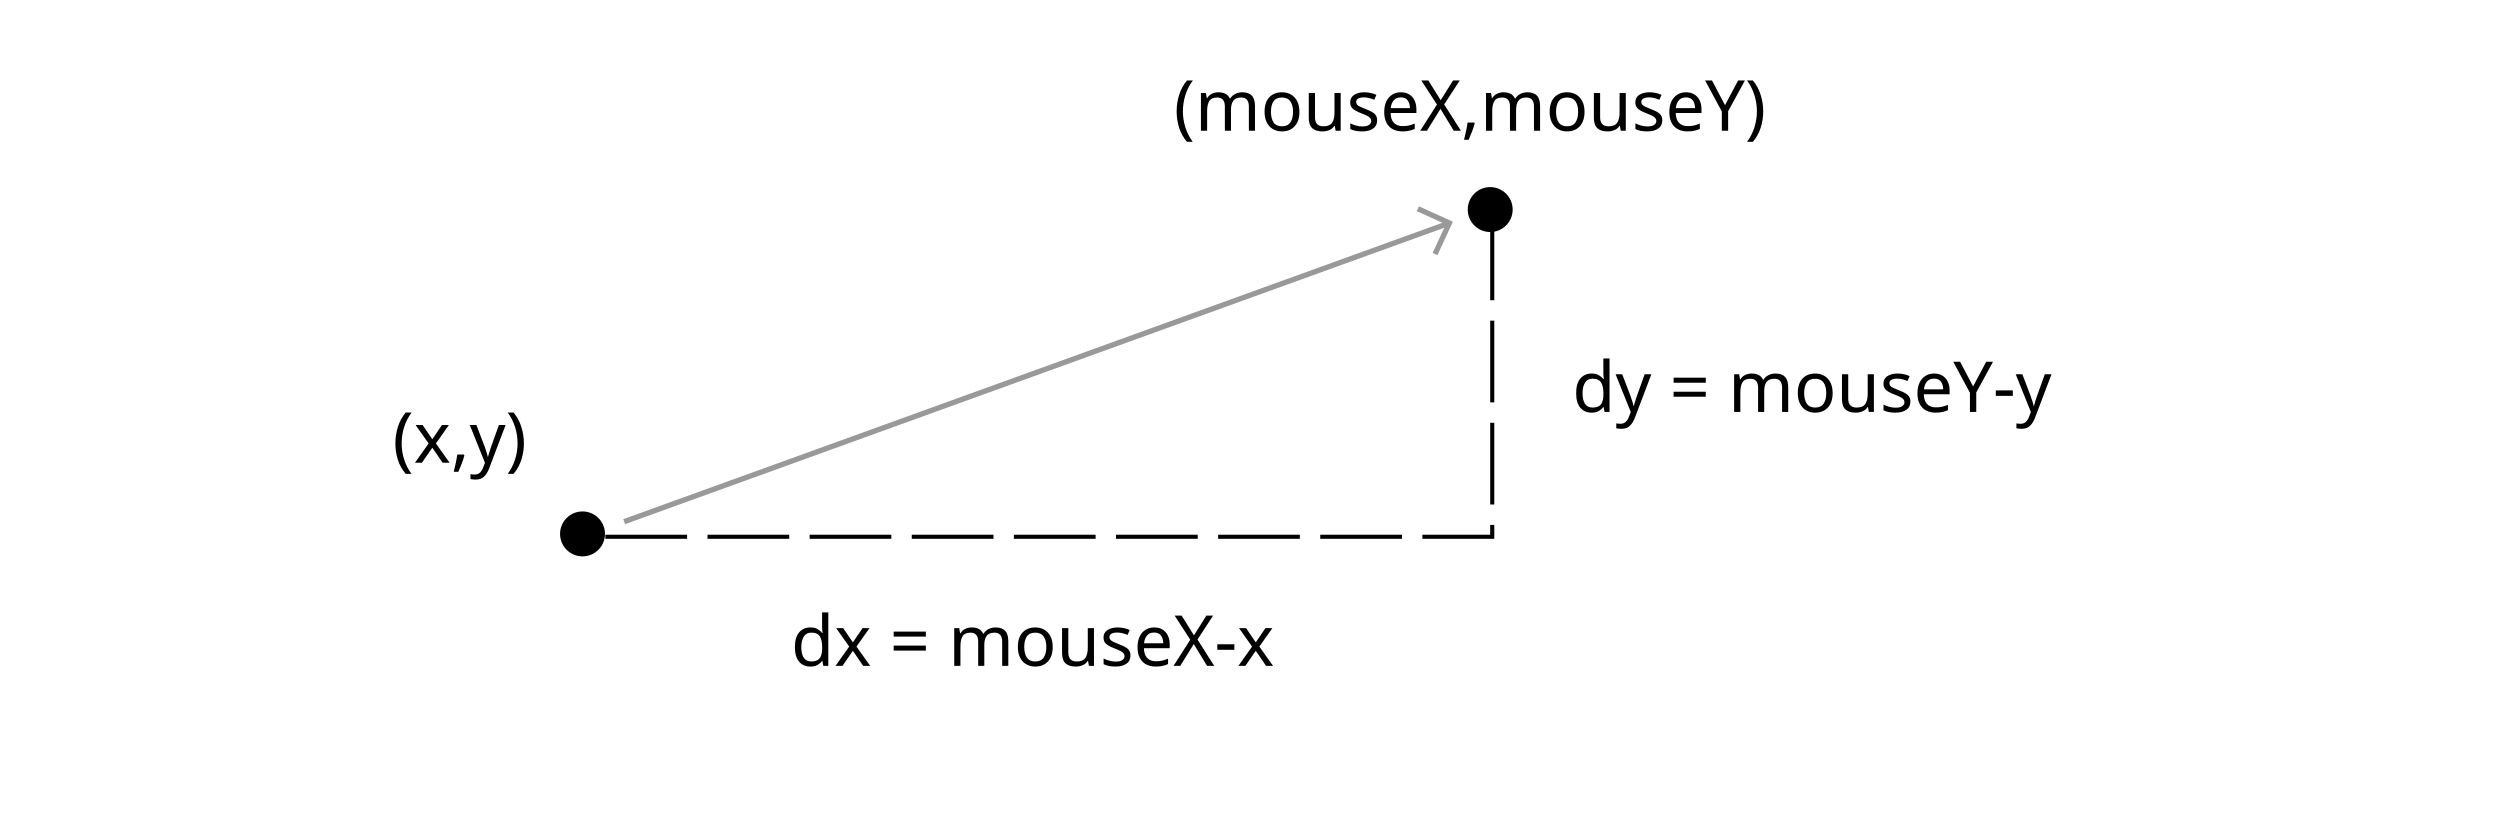
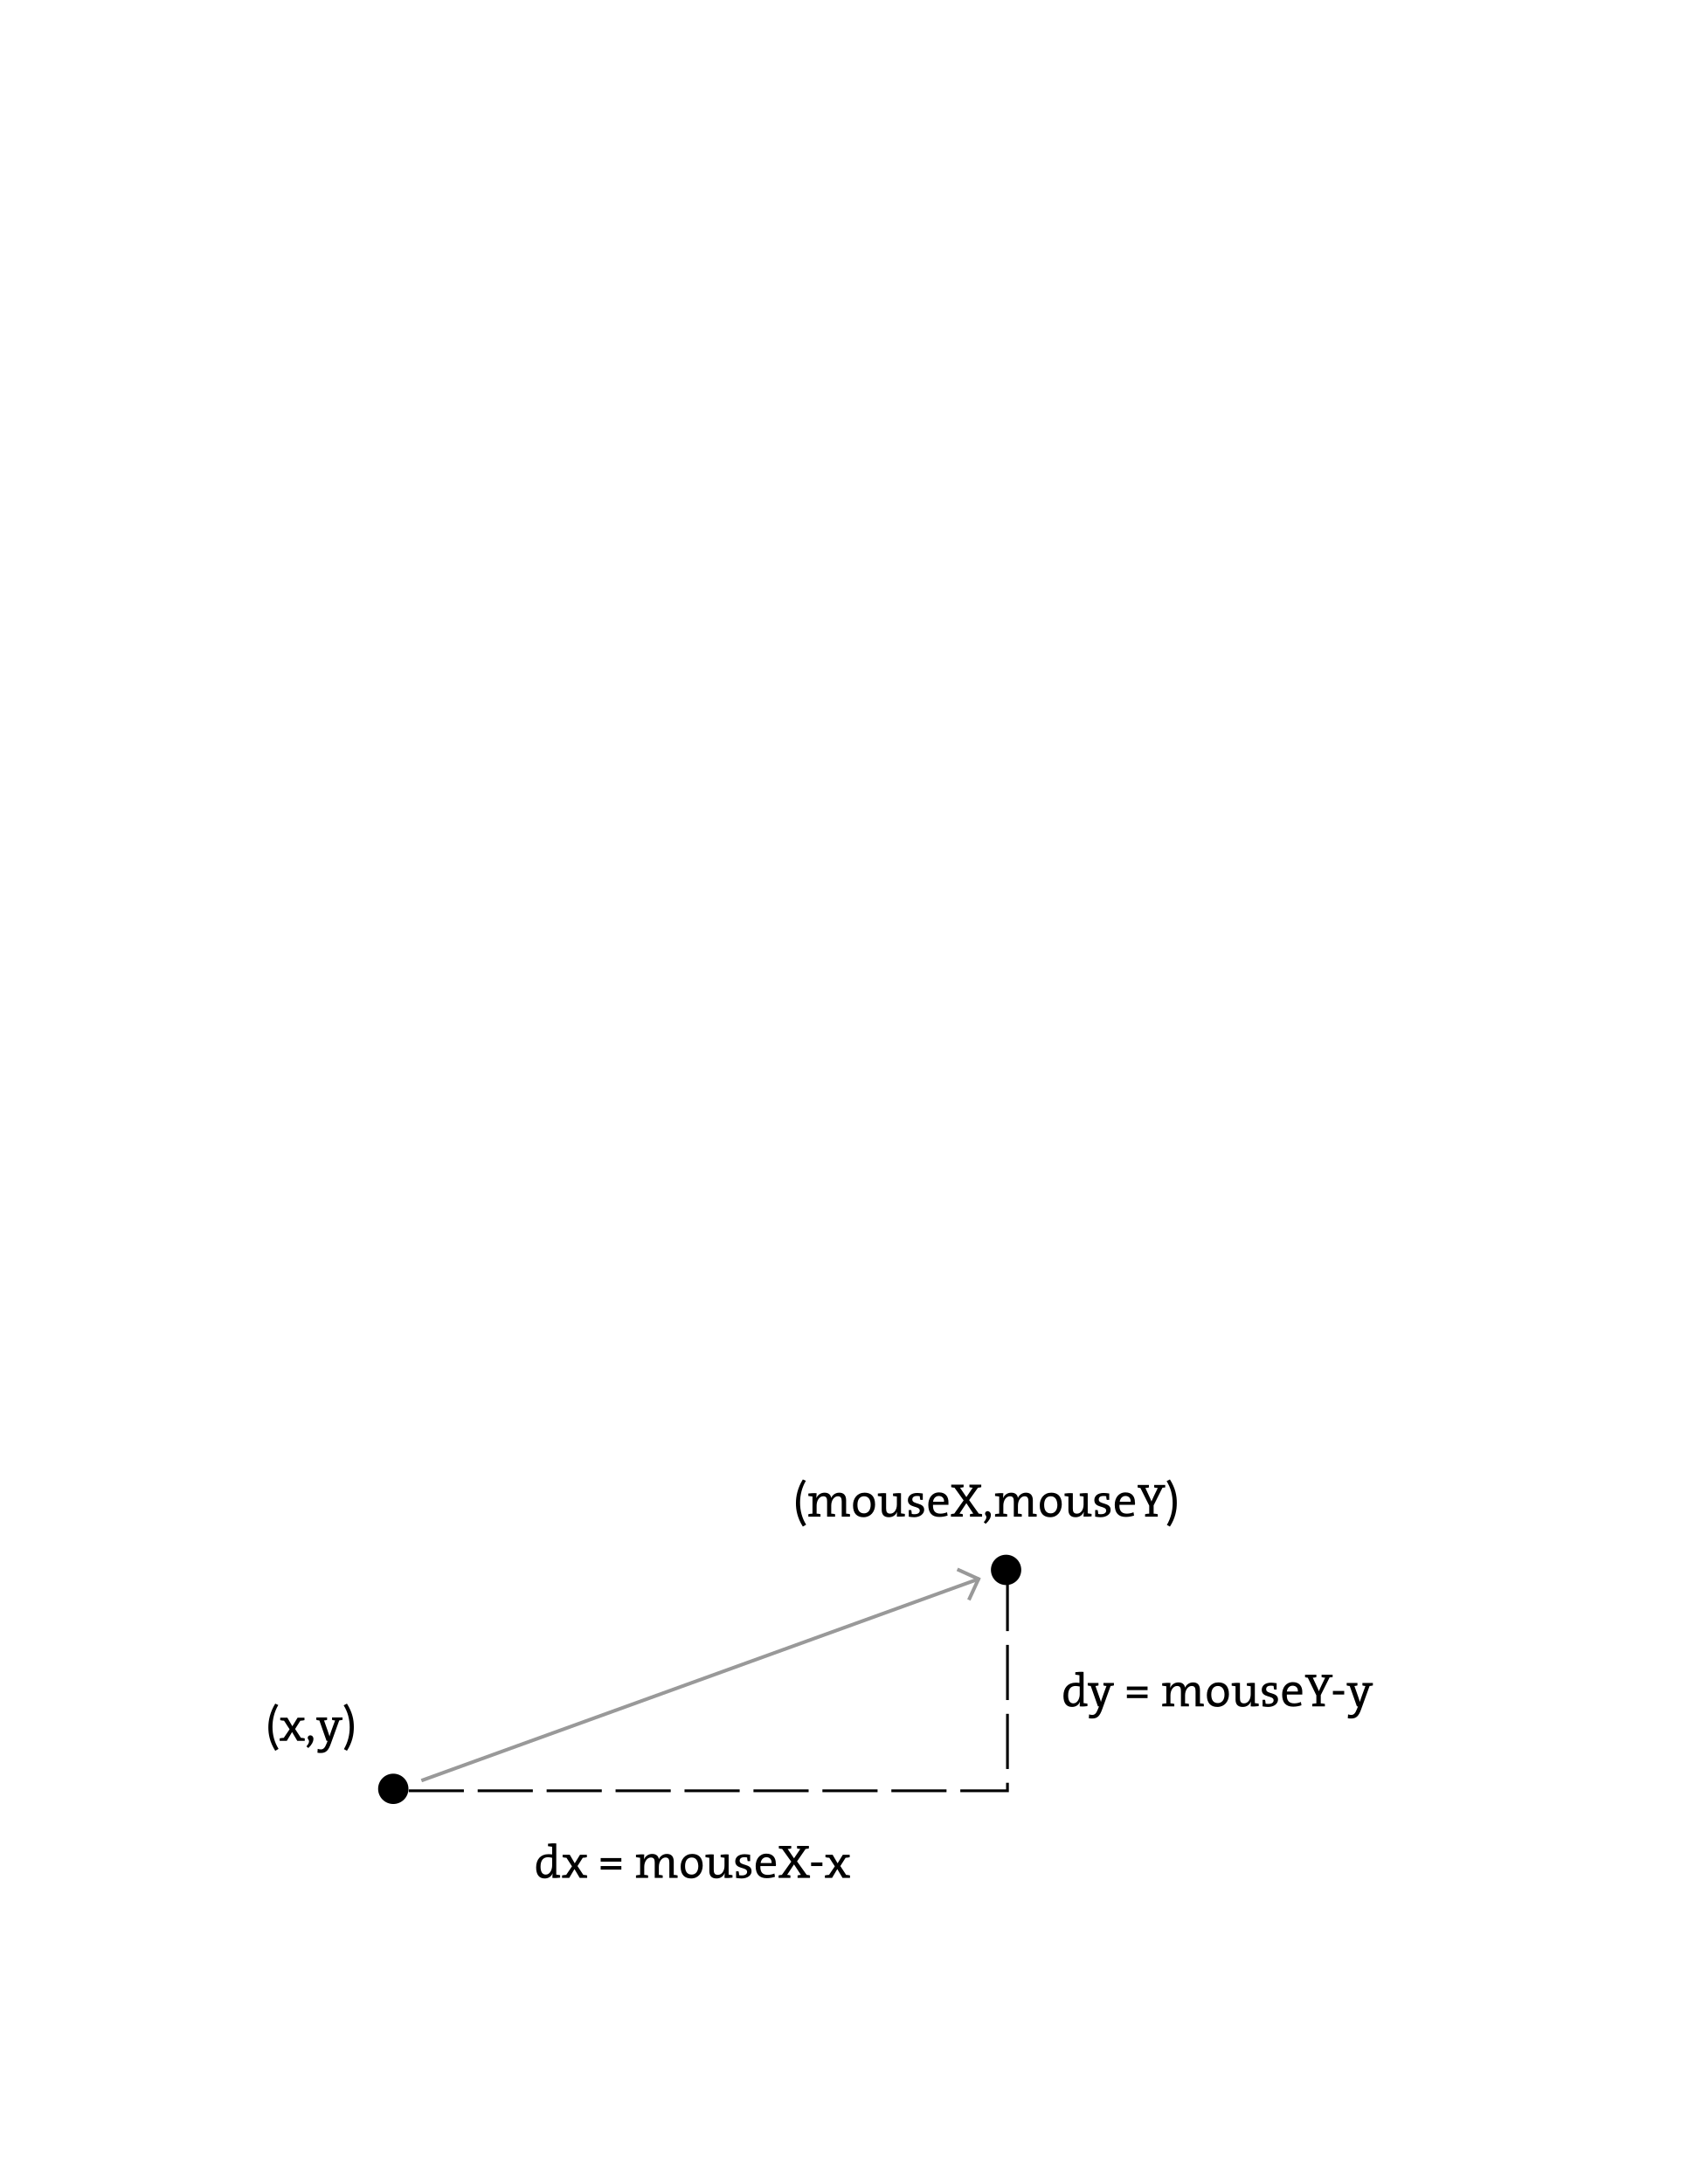
- <svg xmlns="http://www.w3.org/2000/svg" version="1.1" id="Layer_1" x="0px" y="0px" viewBox="0 222 612 200" enable-background="new 0 222 612 200" xml:space="preserve">
-   <line fill="none" stroke="#999999" stroke-width="1.3" x1="152.8" y1="349.7" x2="355.1" y2="276.5" />
-   <polyline fill="none" stroke="#999999" stroke-width="1.3" points="347.1,273.1 354.8,276.6 351.3,284.2 " />
-   <circle cx="142.6" cy="352.7" r="5.5" />
-   <circle cx="364.8" cy="273.3" r="5.5" />
-   <text transform="matrix(1 0 0 1 287.3545 253.9971)" font-family="'ArialMT'" font-size="17.212">(mouseX,mouseY)</text>
-   <text transform="matrix(1 0 0 1 96.104 335.2783)" font-family="'ArialMT'" font-size="17.212">(x,y)</text>
-   <text transform="matrix(1 0 0 1 384.8907 322.8472)" font-family="'ArialMT'" font-size="17.212">dy = mouseY-y</text>
-   <text transform="matrix(1 0 0 1 193.6406 385.0034)" font-family="'ArialMT'" font-size="17.212">dx = mouseX-x</text>
-   <polyline fill="none" stroke="#000000" stroke-dasharray="20,5" points="365.3,275.5 365.3,353.4 143,353.4 " />
+ <svg xmlns="http://www.w3.org/2000/svg" version="1.1" id="Layer_1" x="0px" y="0px" viewBox="0 0 612 792" enable-background="new 0 0 612 792" xml:space="preserve">
+   <line fill="none" stroke="#999999" stroke-width="1.3" x1="152.8" y1="645.7" x2="355.1" y2="572.5" />
+   <polyline fill="none" stroke="#999999" stroke-width="1.3" points="347.1,569.1 354.8,572.6 351.3,580.2 " />
+   <circle cx="142.6" cy="648.7" r="5.5" />
+   <circle cx="364.8" cy="569.3" r="5.5" />
+   <g enable-background="new    ">
+     <path d="M291.1,553.6c-2-3.2-2.5-6-2.5-8.5c0-2.5,0.6-5.5,2.5-8.6l1.1,0.5c-1.4,2.4-2.1,5.1-2.1,7.9c0,2.9,0.7,5.6,2.2,8   L291.1,553.6z" />
+     <path d="M305.2,550v-5.5c0-1.2-0.3-1.9-1.4-1.9c-1.2,0-2.4,1.3-2.4,3.4v2.9c0.5,0,1,0.1,1.4,0.2v0.9h-2.9v-5.5   c0-1.1-0.2-1.9-1.4-1.9c-1.3,0-2.4,1.4-2.4,3.4v2.9c0.5,0,1,0.1,1.4,0.2v0.9h-4.4v-0.9c0.4-0.1,1-0.2,1.5-0.2v-6.2   c-0.4-0.1-1-0.1-1.5-0.2v-0.9c0.9-0.1,2.1-0.2,3-0.1c0,0.5-0.1,1.3-0.1,1.8l0,0c0.5-1.2,1.6-2,3-2c1.8,0,2.3,1.2,2.4,1.9   c0.3-0.8,1.3-1.9,2.9-1.9c1.6,0,2.5,0.9,2.5,2.8v4.8c0.5,0,1,0.1,1.4,0.2v0.9H305.2z" />
+     <path d="M313.1,550.2c-2.3,0-3.8-1.3-3.8-4.3c0-2.6,1.6-4.6,4.2-4.6c2.2,0,3.8,1.2,3.8,4.3C317.3,548.2,315.7,550.2,313.1,550.2z    M313.3,542.6c-1.3,0-2.4,0.9-2.4,3.1c0,2,0.8,3.1,2.4,3.1c1.3,0,2.4-1,2.4-3.1C315.7,543.7,314.8,542.6,313.3,542.6z" />
+     <path d="M325.2,550c0-0.5,0-1.3,0.1-1.8h0c-0.5,1.2-1.5,2-3,2c-2,0-2.6-1.2-2.6-2.7v-4.8c-0.4-0.1-1-0.1-1.4-0.2v-0.9   c0.8-0.1,2-0.2,3-0.1v5.5c0,1.2,0.3,1.9,1.5,1.9c1.4,0,2.4-1.4,2.4-3.3v-2.9c-0.4-0.1-0.9-0.1-1.4-0.2v-0.9c0.8-0.1,2-0.2,2.9-0.1   v7.3c0.4,0.1,1,0.1,1.4,0.2v0.9C327.3,550,326.2,550,325.2,550z" />
+     <path d="M331.5,550.2c-0.7,0-1.4-0.1-2-0.2v-2.4h0.9c0.1,0.4,0.2,0.9,0.2,1.4c0.3,0.1,0.7,0.1,1,0.1c1.2,0,1.9-0.5,1.9-1.3   c0-1.9-4.3-0.8-4.3-3.8c0-1.5,1.2-2.6,3.4-2.6c0.6,0,1.3,0.1,2,0.2v2.3h-0.9c-0.1-0.4-0.2-0.9-0.2-1.3c-0.3-0.1-0.6-0.1-1-0.1   c-1.2,0-1.7,0.5-1.7,1.3c0,1.9,4.3,0.9,4.3,3.7C335.1,548.9,333.7,550.2,331.5,550.2z" />
+     <path d="M343.9,545.7h-5.6c-0.1,2.2,0.8,3.2,2.7,3.2c0.8,0,1.7-0.2,2.4-0.5l0.2,1.2c-0.9,0.3-1.9,0.5-3,0.5c-2.6,0-4-1.4-4-4.4   c0-2.5,1.4-4.5,3.9-4.5c2.4,0,3.4,1.6,3.4,3.5C343.9,545,343.9,545.3,343.9,545.7z M340.4,542.5c-1.1,0-1.9,0.8-2.1,2.1h4   C342.4,543.3,341.6,542.5,340.4,542.5z" />
+     <path d="M351.7,550v-0.9c0.4-0.1,0.8-0.2,1.2-0.2l-2.5-3.8l-2.5,3.8c0.4,0,0.9,0.1,1.2,0.2v0.9h-4.3v-0.9c0.4-0.1,0.8-0.2,1.2-0.2   l3.4-4.8l-3.3-4.6c-0.4,0-0.8-0.1-1.2-0.2v-0.9h4.5v0.9c-0.4,0.1-0.8,0.2-1.3,0.2l2.3,3.4l2.3-3.4c-0.4,0-0.9-0.1-1.2-0.2v-0.9h4.3   v0.9c-0.4,0.1-0.8,0.2-1.2,0.2l-3.2,4.5l3.5,4.9c0.4,0,0.8,0.1,1.2,0.2v0.9H351.7z" />
+     <path d="M357.4,552.6l-0.7-0.6c1.1-1.2,1.1-2,0.7-2.5c-0.5-0.6-0.1-1.5,0.7-1.5C359.5,548.1,360.1,550.2,357.4,552.6z" />
+     <path d="M372.9,550v-5.5c0-1.2-0.3-1.9-1.4-1.9c-1.2,0-2.4,1.3-2.4,3.4v2.9c0.5,0,1,0.1,1.4,0.2v0.9h-2.9v-5.5   c0-1.1-0.2-1.9-1.4-1.9c-1.3,0-2.4,1.4-2.4,3.4v2.9c0.5,0,1,0.1,1.4,0.2v0.9h-4.4v-0.9c0.4-0.1,1-0.2,1.5-0.2v-6.2   c-0.4-0.1-1-0.1-1.5-0.2v-0.9c0.9-0.1,2.1-0.2,3-0.1c0,0.5-0.1,1.3-0.1,1.8l0,0c0.5-1.2,1.6-2,3-2c1.8,0,2.3,1.2,2.4,1.9   c0.3-0.8,1.3-1.9,2.9-1.9c1.6,0,2.5,0.9,2.5,2.8v4.8c0.5,0,1,0.1,1.4,0.2v0.9H372.9z" />
+     <path d="M380.8,550.2c-2.3,0-3.8-1.3-3.8-4.3c0-2.6,1.6-4.6,4.2-4.6c2.2,0,3.8,1.2,3.8,4.3C384.9,548.2,383.4,550.2,380.8,550.2z    M381,542.6c-1.3,0-2.4,0.9-2.4,3.1c0,2,0.8,3.1,2.4,3.1c1.3,0,2.4-1,2.4-3.1C383.3,543.7,382.5,542.6,381,542.6z" />
+     <path d="M392.9,550c0-0.5,0-1.3,0.1-1.8h0c-0.5,1.2-1.5,2-3,2c-2,0-2.6-1.2-2.6-2.7v-4.8c-0.4-0.1-1-0.1-1.4-0.2v-0.9   c0.8-0.1,2-0.2,3-0.1v5.5c0,1.2,0.3,1.9,1.5,1.9c1.4,0,2.4-1.4,2.4-3.3v-2.9c-0.4-0.1-0.9-0.1-1.4-0.2v-0.9c0.8-0.1,2-0.2,2.9-0.1   v7.3c0.4,0.1,1,0.1,1.4,0.2v0.9C395,550,393.8,550,392.9,550z" />
+     <path d="M399.1,550.2c-0.7,0-1.4-0.1-2-0.2v-2.4h0.9c0.1,0.4,0.2,0.9,0.2,1.4c0.3,0.1,0.7,0.1,1,0.1c1.2,0,1.9-0.5,1.9-1.3   c0-1.9-4.3-0.8-4.3-3.8c0-1.5,1.2-2.6,3.4-2.6c0.6,0,1.3,0.1,2,0.2v2.3h-0.9c-0.1-0.4-0.2-0.9-0.2-1.3c-0.3-0.1-0.6-0.1-1-0.1   c-1.2,0-1.7,0.5-1.7,1.3c0,1.9,4.3,0.9,4.3,3.7C402.8,548.9,401.4,550.2,399.1,550.2z" />
+     <path d="M411.5,545.7h-5.6c-0.1,2.2,0.8,3.2,2.7,3.2c0.8,0,1.7-0.2,2.4-0.5l0.2,1.2c-0.9,0.3-1.9,0.5-3,0.5c-2.6,0-4-1.4-4-4.4   c0-2.5,1.4-4.5,3.9-4.5c2.4,0,3.4,1.6,3.4,3.5C411.6,545,411.6,545.3,411.5,545.7z M408.1,542.5c-1.1,0-1.9,0.8-2.1,2.1h4   C410,543.3,409.3,542.5,408.1,542.5z" />
+     <path d="M421.5,539.5l-3.2,6.4v3c0.5,0,1,0.1,1.5,0.2v0.9h-4.6v-0.9c0.4-0.1,1-0.2,1.5-0.2v-2.9l-3.2-6.4c-0.3,0-0.8-0.1-1-0.2   v-0.9h4.1v0.9c-0.4,0.1-0.8,0.2-1.3,0.2l1.4,3c0.3,0.6,0.6,1.3,0.8,1.9h0c0.3-0.7,0.6-1.4,0.9-2l1.4-2.9c-0.4,0-0.9-0.1-1.3-0.2   v-0.9h4v0.9C422.2,539.4,421.8,539.5,421.5,539.5z" />
+     <path d="M424.2,553.6l-1.1-0.6c1.4-2.4,2.1-5.1,2.1-7.9c0-2.9-0.7-5.6-2.2-8l1.2-0.6c2,3.2,2.5,5.9,2.5,8.5   C426.7,547.5,426.2,550.5,424.2,553.6z" />
+   </g>
+   <g enable-background="new    ">
+     <path d="M99.8,634.9c-2-3.2-2.5-6-2.5-8.5c0-2.5,0.6-5.5,2.5-8.6l1.1,0.5c-1.4,2.4-2.1,5.1-2.1,7.9c0,2.9,0.7,5.6,2.2,8L99.8,634.9   z" />
+     <path d="M107.8,631.3l-1.9-3.2l-1.9,3.2h-2.6v-0.9c0.5-0.1,1-0.2,1.5-0.2l2.1-3.1l-2-3.1c-0.5,0-1-0.1-1.4-0.2v-0.9h2.6l1.8,3.1   l1.9-3.1h2.5v0.9c-0.5,0.1-1,0.2-1.5,0.2l-1.9,3l2.1,3.2c0.5,0,0.9,0.1,1.4,0.2v0.9H107.8z" />
+     <path d="M111.8,633.9l-0.7-0.6c1.1-1.2,1.1-2,0.7-2.5c-0.5-0.6-0.1-1.5,0.7-1.5C113.9,629.3,114.4,631.5,111.8,633.9z" />
+     <path d="M123,623.9l-3,8.3c-0.9,2.6-1.8,3.5-3.7,3.5c-0.3,0-0.8,0-1.2-0.1l0.1-1.4c0.4,0.1,0.7,0.2,1.1,0.2c0.9,0,1.5-0.5,2.1-2.1   l0.4-1h-0.4l-2.6-7.4c-0.4,0-0.8-0.1-1.1-0.2v-0.9h3.9v0.9c-0.3,0.1-0.7,0.2-1.1,0.2l1.3,3.7c0.3,0.8,0.5,1.4,0.7,2.1h0   c0.1-0.6,0.5-1.6,0.8-2.5l1.2-3.3c-0.4,0-0.8-0.1-1.1-0.2v-0.9h3.8v0.9C123.8,623.8,123.4,623.8,123,623.9z" />
+     <path d="M125.8,634.9l-1.1-0.6c1.4-2.4,2.1-5.1,2.1-7.9c0-2.9-0.7-5.6-2.2-8l1.2-0.6c2,3.2,2.5,5.9,2.5,8.5   C128.3,628.8,127.8,631.8,125.8,634.9z" />
+   </g>
+   <g enable-background="new    ">
+     <path d="M391.5,618.8c0-0.5,0-1.2,0.1-1.7l0,0c-0.5,1.2-1.5,1.9-2.9,1.9c-2.1,0-3.1-1.5-3.1-4c0-3,1.7-4.8,4.4-4.8   c0.5,0,0.9,0,1.4,0.1v-2.8c-0.4-0.1-1-0.1-1.5-0.2v-0.9c0.9-0.1,2-0.2,3-0.1v11.3c0.4,0.1,1,0.1,1.4,0.2v0.9   C393.7,618.8,392.5,618.9,391.5,618.8z M391.5,611.6c-0.5-0.1-1-0.2-1.5-0.2c-1.6,0-2.7,1-2.7,3.4c0,1.8,0.6,2.9,1.9,2.9   c1.5,0,2.3-1.8,2.3-3.3V611.6z" />
+     <path d="M402.7,611.4l-3,8.3c-0.9,2.6-1.8,3.5-3.7,3.5c-0.3,0-0.8,0-1.2-0.1l0.1-1.4c0.4,0.1,0.7,0.2,1.1,0.2   c0.9,0,1.5-0.5,2.1-2.1l0.4-1h-0.4l-2.6-7.4c-0.4,0-0.8-0.1-1.1-0.2v-0.9h3.9v0.9c-0.3,0.1-0.7,0.2-1.1,0.2l1.3,3.7   c0.3,0.8,0.5,1.4,0.7,2.1h0c0.1-0.6,0.5-1.6,0.8-2.5l1.2-3.3c-0.4,0-0.8-0.1-1.1-0.2v-0.9h3.8v0.9   C403.4,611.3,403.1,611.4,402.7,611.4z" />
+     <path d="M408.6,612.9v-1.3h7.5v1.3H408.6z M408.6,615.8v-1.3h7.5v1.3H408.6z" />
+     <path d="M433.5,618.8v-5.5c0-1.2-0.3-1.9-1.4-1.9c-1.2,0-2.4,1.3-2.4,3.4v2.9c0.5,0,1,0.1,1.4,0.2v0.9h-2.9v-5.5   c0-1.1-0.2-1.9-1.4-1.9c-1.3,0-2.4,1.4-2.4,3.4v2.9c0.5,0,1,0.1,1.4,0.2v0.9h-4.4v-0.9c0.4-0.1,1-0.2,1.5-0.2v-6.2   c-0.4-0.1-1-0.1-1.5-0.2v-0.9c0.9-0.1,2.1-0.2,3-0.1c0,0.5-0.1,1.3-0.1,1.8l0,0c0.5-1.2,1.6-2,3-2c1.8,0,2.3,1.2,2.4,1.9   c0.3-0.8,1.3-1.9,2.9-1.9c1.6,0,2.5,0.9,2.5,2.8v4.8c0.5,0,1,0.1,1.4,0.2v0.9H433.5z" />
+     <path d="M441.4,619c-2.3,0-3.8-1.3-3.8-4.3c0-2.6,1.6-4.6,4.2-4.6c2.2,0,3.8,1.2,3.8,4.3C445.6,617,444,619,441.4,619z    M441.6,611.4c-1.3,0-2.4,0.9-2.4,3.1c0,2,0.8,3.1,2.4,3.1c1.3,0,2.4-1,2.4-3.1C444,612.6,443.1,611.4,441.6,611.4z" />
+     <path d="M453.5,618.8c0-0.5,0-1.3,0.1-1.8h0c-0.5,1.2-1.5,2-3,2c-2,0-2.6-1.2-2.6-2.7v-4.8c-0.4-0.1-1-0.1-1.4-0.2v-0.9   c0.8-0.1,2-0.2,3-0.1v5.5c0,1.2,0.3,1.9,1.5,1.9c1.4,0,2.4-1.4,2.4-3.3v-2.9c-0.4-0.1-0.9-0.1-1.4-0.2v-0.9c0.8-0.1,2-0.2,2.9-0.1   v7.3c0.4,0.1,1,0.1,1.4,0.2v0.9C455.6,618.8,454.4,618.9,453.5,618.8z" />
+     <path d="M459.8,619c-0.7,0-1.4-0.1-2-0.2v-2.4h0.9c0.1,0.4,0.2,0.9,0.2,1.4c0.3,0.1,0.7,0.1,1,0.1c1.2,0,1.9-0.5,1.9-1.3   c0-1.9-4.3-0.8-4.3-3.8c0-1.5,1.2-2.6,3.4-2.6c0.6,0,1.3,0.1,2,0.2v2.3H462c-0.1-0.4-0.2-0.9-0.2-1.3c-0.3-0.1-0.6-0.1-1-0.1   c-1.2,0-1.7,0.5-1.7,1.3c0,1.9,4.3,0.9,4.3,3.7C463.4,617.8,462,619,459.8,619z" />
+     <path d="M472.2,614.5h-5.6c-0.1,2.2,0.8,3.2,2.7,3.2c0.8,0,1.7-0.2,2.4-0.5l0.2,1.2c-0.9,0.3-1.9,0.5-3,0.5c-2.6,0-4-1.4-4-4.4   c0-2.5,1.4-4.5,3.9-4.5c2.4,0,3.4,1.6,3.4,3.5C472.2,613.9,472.2,614.2,472.2,614.5z M468.7,611.3c-1.1,0-1.9,0.8-2.1,2.1h4   C470.7,612.1,469.9,611.3,468.7,611.3z" />
+     <path d="M482.1,608.3l-3.2,6.4v3c0.5,0,1,0.1,1.5,0.2v0.9h-4.6v-0.9c0.4-0.1,1-0.2,1.5-0.2v-2.9l-3.1-6.4c-0.3,0-0.8-0.1-1-0.2   v-0.9h4.1v0.9c-0.4,0.1-0.8,0.2-1.3,0.2l1.4,3c0.3,0.6,0.6,1.3,0.8,1.9h0c0.3-0.7,0.6-1.4,0.9-2l1.4-2.9c-0.4,0-0.9-0.1-1.3-0.2   v-0.9h4v0.9C482.8,608.2,482.4,608.3,482.1,608.3z" />
+     <path d="M483.3,614.5v-1.3h4.1v1.3H483.3z" />
+     <path d="M496.6,611.4l-3,8.3c-0.9,2.6-1.8,3.5-3.7,3.5c-0.3,0-0.8,0-1.2-0.1l0.1-1.4c0.4,0.1,0.7,0.2,1.1,0.2   c0.9,0,1.5-0.5,2.1-2.1l0.4-1H492l-2.6-7.4c-0.4,0-0.8-0.1-1.1-0.2v-0.9h3.9v0.9c-0.3,0.1-0.7,0.2-1.1,0.2l1.3,3.7   c0.3,0.8,0.5,1.4,0.7,2.1h0c0.1-0.6,0.5-1.6,0.8-2.5l1.2-3.3c-0.4,0-0.8-0.1-1.1-0.2v-0.9h3.8v0.9   C497.4,611.3,497,611.4,496.6,611.4z" />
+   </g>
+   <g enable-background="new    ">
+     <path d="M200.3,681c0-0.5,0-1.2,0.1-1.7l0,0c-0.5,1.2-1.5,1.9-2.9,1.9c-2.1,0-3.1-1.5-3.1-4c0-3,1.7-4.8,4.4-4.8   c0.5,0,0.9,0,1.4,0.1v-2.8c-0.4-0.1-1-0.1-1.5-0.2v-0.9c0.9-0.1,2-0.2,3-0.1v11.3c0.4,0.1,1,0.1,1.4,0.2v0.9   C202.4,681,201.2,681.1,200.3,681z M200.2,673.7c-0.5-0.1-1-0.2-1.5-0.2c-1.6,0-2.7,1-2.7,3.4c0,1.8,0.6,2.9,1.9,2.9   c1.5,0,2.3-1.8,2.3-3.3V673.7z" />
+     <path d="M210.2,681l-1.9-3.2l-1.9,3.2h-2.6v-0.9c0.5-0.1,1-0.2,1.5-0.2l2.1-3.1l-2-3.1c-0.5,0-1-0.1-1.4-0.2v-0.9h2.6l1.8,3.1   l1.9-3.1h2.5v0.9c-0.5,0.1-1,0.2-1.5,0.2l-1.9,3l2.1,3.2c0.5,0,0.9,0.1,1.4,0.2v0.9H210.2z" />
+     <path d="M217.8,675.1v-1.3h7.5v1.3H217.8z M217.8,678v-1.3h7.5v1.3H217.8z" />
+     <path d="M242.7,681v-5.5c0-1.2-0.3-1.9-1.4-1.9c-1.2,0-2.4,1.3-2.4,3.4v2.9c0.5,0,1,0.1,1.4,0.2v0.9h-2.9v-5.5   c0-1.1-0.2-1.9-1.4-1.9c-1.3,0-2.4,1.4-2.4,3.4v2.9c0.5,0,1,0.1,1.4,0.2v0.9h-4.4v-0.9c0.4-0.1,1-0.2,1.5-0.2v-6.2   c-0.4-0.1-1-0.1-1.5-0.2v-0.9c0.9-0.1,2.1-0.2,3-0.1c0,0.5-0.1,1.3-0.1,1.8l0,0c0.5-1.2,1.6-2,3-2c1.8,0,2.3,1.2,2.4,1.9   c0.3-0.8,1.3-1.9,2.9-1.9c1.6,0,2.5,0.9,2.5,2.8v4.8c0.5,0,1,0.1,1.4,0.2v0.9H242.7z" />
+     <path d="M250.6,681.2c-2.3,0-3.8-1.3-3.8-4.3c0-2.6,1.6-4.6,4.2-4.6c2.2,0,3.8,1.2,3.8,4.3C254.7,679.2,253.2,681.2,250.6,681.2z    M250.8,673.6c-1.3,0-2.4,0.9-2.4,3.1c0,2,0.8,3.1,2.4,3.1c1.3,0,2.4-1,2.4-3.1C253.1,674.7,252.3,673.6,250.8,673.6z" />
+     <path d="M262.7,681c0-0.5,0-1.3,0.1-1.8h0c-0.5,1.2-1.5,2-3,2c-2,0-2.6-1.2-2.6-2.7v-4.8c-0.4-0.1-1-0.1-1.4-0.2v-0.9   c0.8-0.1,2-0.2,3-0.1v5.5c0,1.2,0.3,1.9,1.5,1.9c1.4,0,2.4-1.4,2.4-3.3v-2.9c-0.4-0.1-0.9-0.1-1.4-0.2v-0.9c0.8-0.1,2-0.2,2.9-0.1   v7.3c0.4,0.1,1,0.1,1.4,0.2v0.9C264.8,681,263.6,681.1,262.7,681z" />
+     <path d="M268.9,681.2c-0.7,0-1.4-0.1-2-0.2v-2.4h0.9c0.1,0.4,0.2,0.9,0.2,1.4c0.3,0.1,0.7,0.1,1,0.1c1.2,0,1.9-0.5,1.9-1.3   c0-1.9-4.3-0.8-4.3-3.8c0-1.5,1.2-2.6,3.4-2.6c0.6,0,1.3,0.1,2,0.2v2.3h-0.9c-0.1-0.4-0.2-0.9-0.2-1.3c-0.3-0.1-0.6-0.1-1-0.1   c-1.2,0-1.7,0.5-1.7,1.3c0,1.9,4.3,0.9,4.3,3.7C272.6,679.9,271.2,681.2,268.9,681.2z" />
+     <path d="M281.3,676.7h-5.6c-0.1,2.2,0.8,3.2,2.7,3.2c0.8,0,1.7-0.2,2.4-0.5l0.2,1.2c-0.9,0.3-1.9,0.5-3,0.5c-2.6,0-4-1.4-4-4.4   c0-2.5,1.4-4.5,3.9-4.5c2.4,0,3.4,1.6,3.4,3.5C281.4,676,281.4,676.4,281.3,676.7z M277.9,673.5c-1.1,0-1.9,0.8-2.1,2.1h4   C279.8,674.3,279.1,673.5,277.9,673.5z" />
+     <path d="M289.2,681v-0.9c0.4-0.1,0.8-0.2,1.2-0.2l-2.5-3.8l-2.5,3.8c0.4,0,0.9,0.1,1.2,0.2v0.9h-4.3v-0.9c0.4-0.1,0.8-0.2,1.2-0.2   l3.4-4.8l-3.3-4.6c-0.4,0-0.8-0.1-1.2-0.2v-0.9h4.5v0.9c-0.4,0.1-0.8,0.2-1.3,0.2l2.3,3.4l2.3-3.4c-0.4,0-0.9-0.1-1.2-0.2v-0.9h4.3   v0.9c-0.4,0.1-0.8,0.2-1.2,0.2L289,675l3.5,4.9c0.4,0,0.8,0.1,1.2,0.2v0.9H289.2z" />
+     <path d="M294.1,676.7v-1.3h4.1v1.3H294.1z" />
+     <path d="M305.5,681l-1.9-3.2l-1.9,3.2h-2.6v-0.9c0.5-0.1,1-0.2,1.5-0.2l2.1-3.1l-2-3.1c-0.5,0-1-0.1-1.4-0.2v-0.9h2.6l1.8,3.1   l1.9-3.1h2.5v0.9c-0.5,0.1-1,0.2-1.5,0.2l-1.9,3l2.1,3.2c0.5,0,0.9,0.1,1.4,0.2v0.9H305.5z" />
+   </g>
+   <polyline fill="none" stroke="#000000" stroke-dasharray="20,5" points="365.3,571.5 365.3,649.4 143,649.4 " />
</svg>
